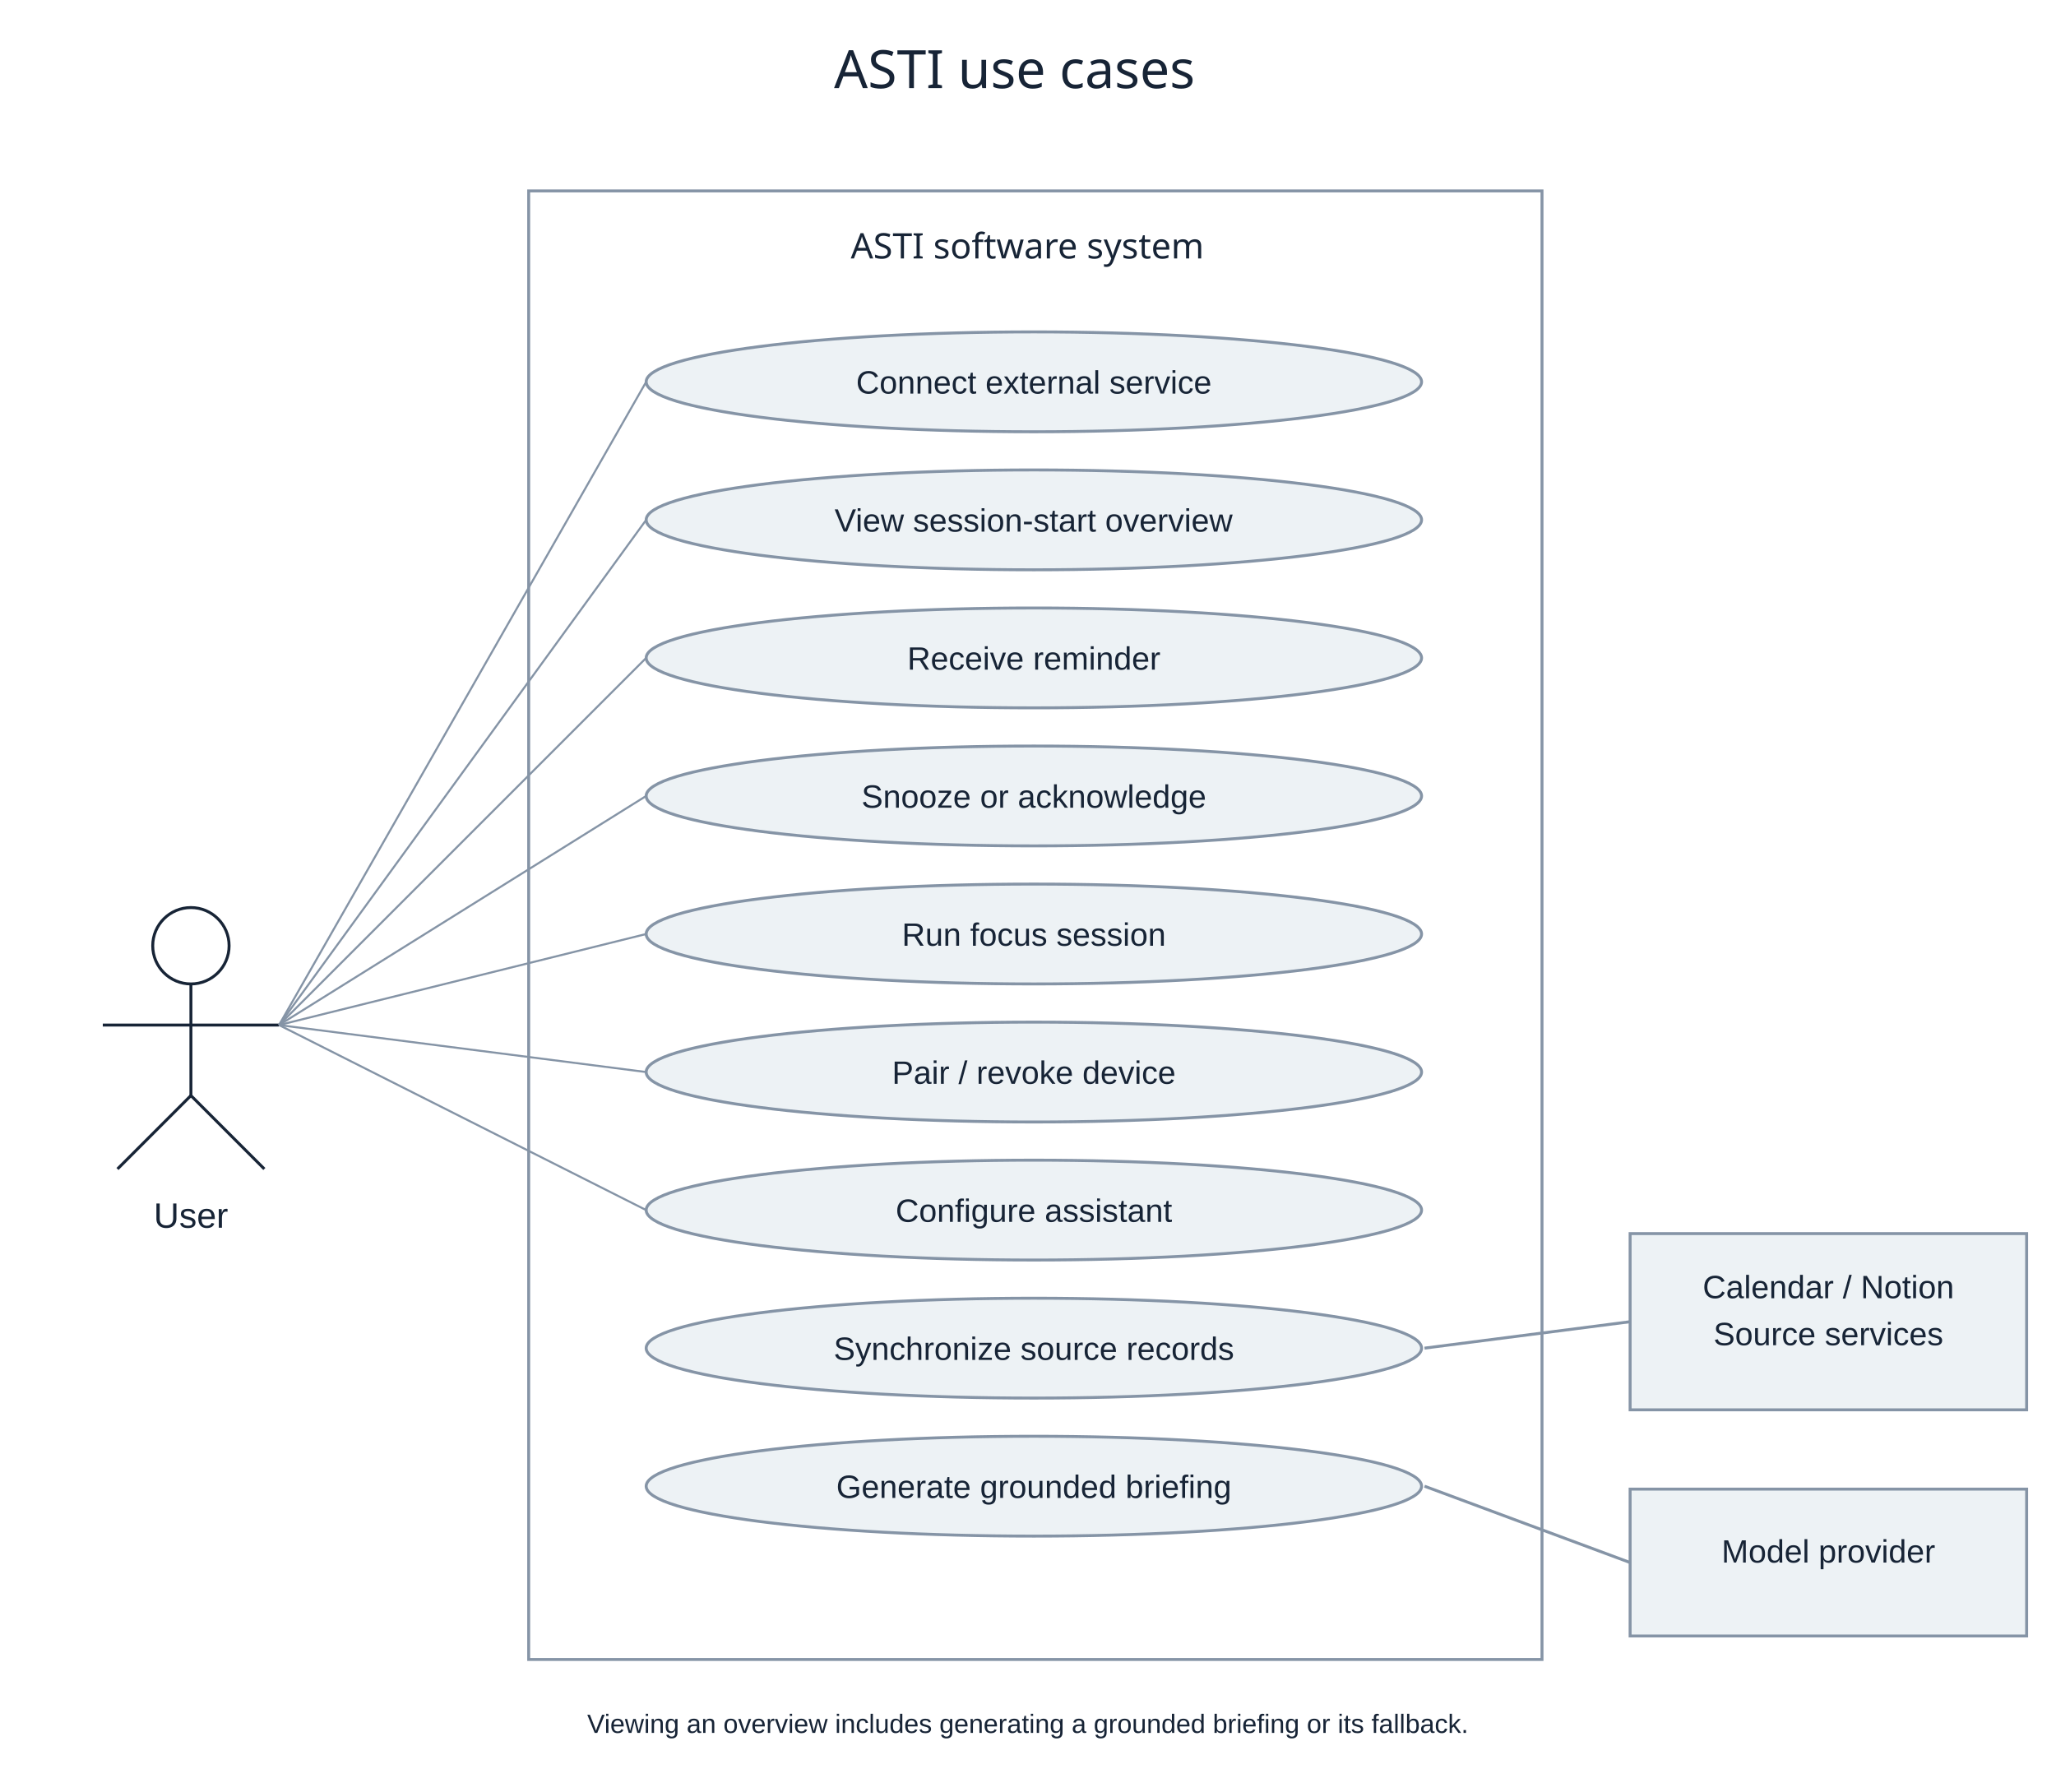
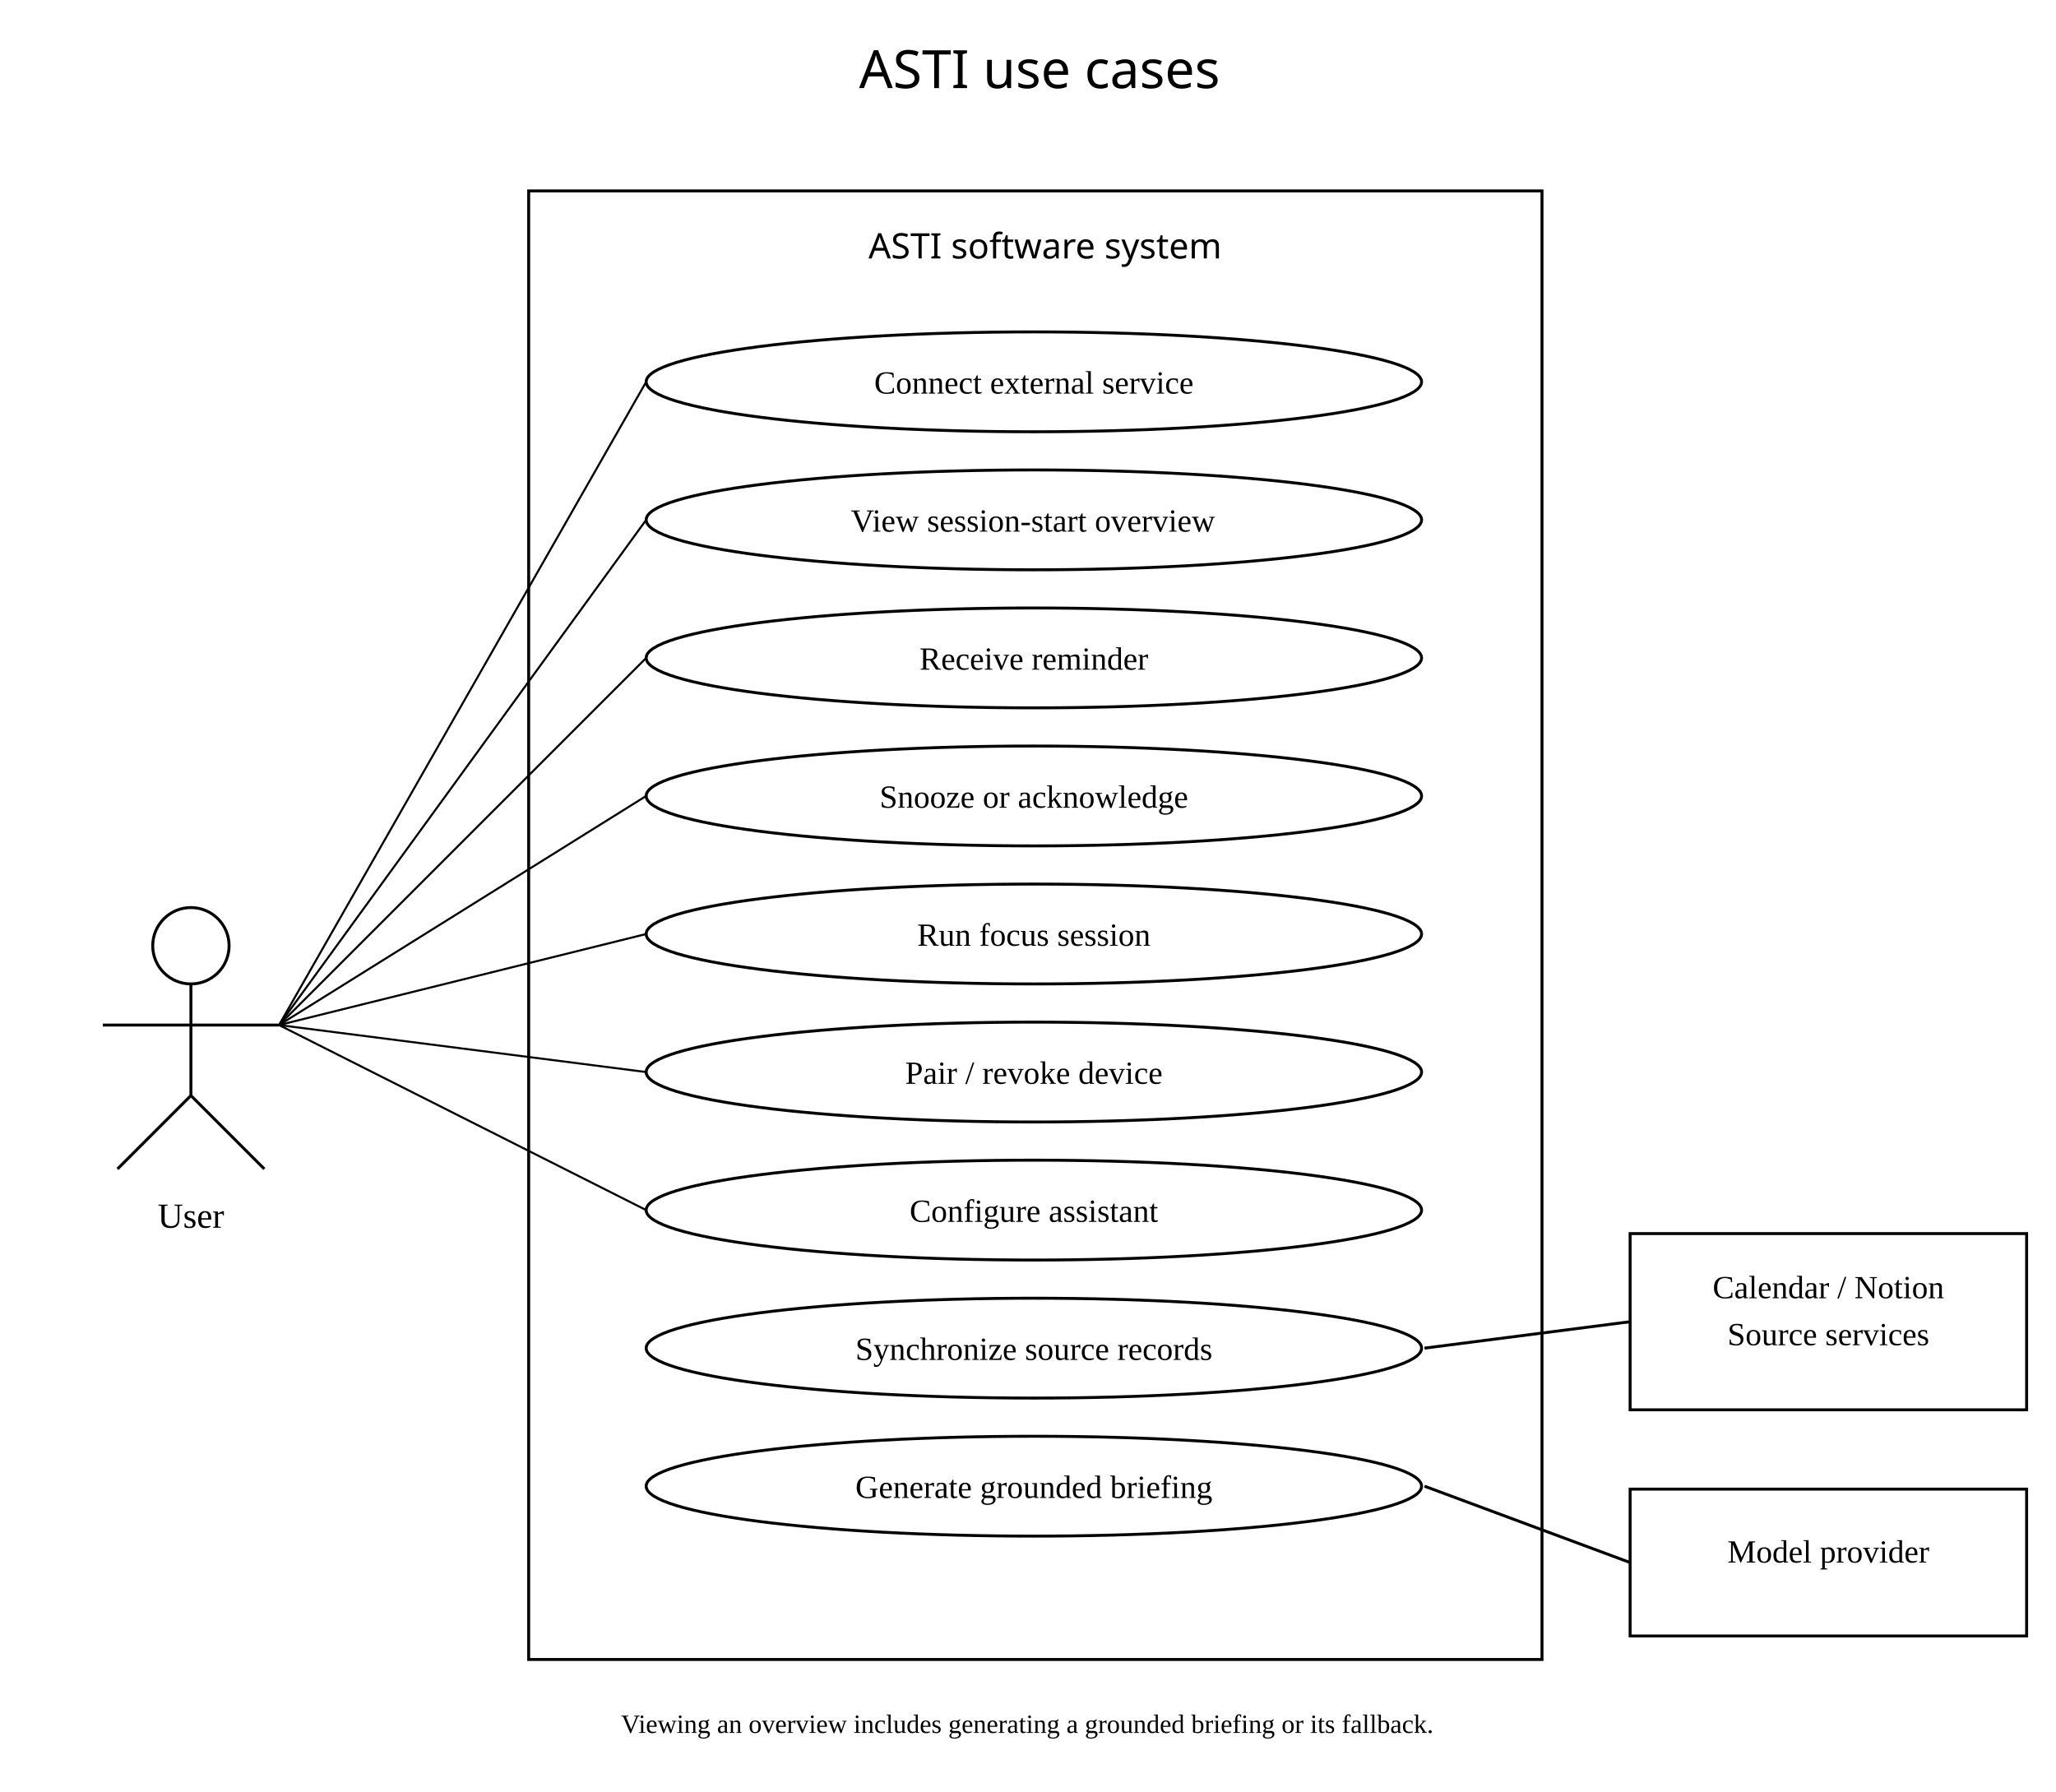
<svg xmlns="http://www.w3.org/2000/svg" width="700" height="610" preserveAspectRatio="xMinYMin meet" viewBox="0 0 700 610" version="1.0" fill-rule="evenodd">
  <clipPath id="clip">
    <rect x="0" y="0" width="700" height="610" />
  </clipPath>
  <g id="group" transform="scale(1,-1) translate(0,-610)" style="clip-path: url(#clip)">
    <g transform="">
-       <text x="283.963" y="580" style="font-family: Arial-Bold; font-size: 18px;fill: rgb(9%,14%,21%); stroke:none;" transform="translate(0,1160) scale(1,-1)">ASTI use cases</text>
-       <rect x="180" y="45" width="345" height="500" style="stroke: rgb(52%,58%,65%); stroke-linecap: butt; stroke-width: 1; fill: rgb(100%,100%,100%); fill-rule: evenodd;" />
-       <text x="289.645" y="522" style="font-family: Arial-Bold; font-size: 12px;fill: rgb(9%,14%,21%); stroke:none;" transform="translate(0,1044) scale(1,-1)">ASTI software system</text>
-       <circle cx="65" cy="288" r="13" style="stroke: rgb(9%,14%,21%); stroke-linecap: butt; stroke-width: 1; fill: none; fill-rule: evenodd;" />
-       <path d="M 65,275 L 65,237 Z" style="stroke: rgb(9%,14%,21%); stroke-linecap: butt; stroke-width: 1;" />
-       <path d="M 35,261 L 95,261 Z" style="stroke: rgb(9%,14%,21%); stroke-linecap: butt; stroke-width: 1;" />
-       <path d="M 65,237 L 40,212 Z" style="stroke: rgb(9%,14%,21%); stroke-linecap: butt; stroke-width: 1;" />
-       <path d="M 65,237 L 90,212 Z" style="stroke: rgb(9%,14%,21%); stroke-linecap: butt; stroke-width: 1;" />
-       <text x="52.332" y="192" style="font-family: Arial; font-size: 12px;fill: rgb(9%,14%,21%); stroke:none;" transform="translate(0,384) scale(1,-1)">User</text>
-       <ellipse cx="352.0" cy="480.0" rx="132.0" ry="17.0" style="stroke: rgb(52%,58%,65%); stroke-linecap: butt; stroke-width: 1; fill: rgb(93%,95%,96%); fill-rule: evenodd;" />
-       <text x="291.47" y="476" style="font-family: Arial; font-size: 11px;fill: rgb(9%,14%,21%); stroke:none;" transform="translate(0,952) scale(1,-1)">Connect external service</text>
-       <path d="M 95,261 L 220,480 Z" style="stroke: rgb(52%,58%,65%); stroke-linecap: butt; stroke-width: 0.7;" />
-       <ellipse cx="352.0" cy="433.0" rx="132.0" ry="17.0" style="stroke: rgb(52%,58%,65%); stroke-linecap: butt; stroke-width: 1; fill: rgb(93%,95%,96%); fill-rule: evenodd;" />
-       <text x="284.144" y="429" style="font-family: Arial; font-size: 11px;fill: rgb(9%,14%,21%); stroke:none;" transform="translate(0,858) scale(1,-1)">View session-start overview</text>
-       <path d="M 95,261 L 220,433 Z" style="stroke: rgb(52%,58%,65%); stroke-linecap: butt; stroke-width: 0.7;" />
-       <ellipse cx="352.0" cy="386.0" rx="132.0" ry="17.0" style="stroke: rgb(52%,58%,65%); stroke-linecap: butt; stroke-width: 1; fill: rgb(93%,95%,96%); fill-rule: evenodd;" />
-       <text x="308.9" y="382" style="font-family: Arial; font-size: 11px;fill: rgb(9%,14%,21%); stroke:none;" transform="translate(0,764) scale(1,-1)">Receive reminder</text>
-       <path d="M 95,261 L 220,386 Z" style="stroke: rgb(52%,58%,65%); stroke-linecap: butt; stroke-width: 0.7;" />
-       <ellipse cx="352.0" cy="339.0" rx="132.0" ry="17.0" style="stroke: rgb(52%,58%,65%); stroke-linecap: butt; stroke-width: 1; fill: rgb(93%,95%,96%); fill-rule: evenodd;" />
-       <text x="293.294" y="335" style="font-family: Arial; font-size: 11px;fill: rgb(9%,14%,21%); stroke:none;" transform="translate(0,670) scale(1,-1)">Snooze or acknowledge</text>
-       <path d="M 95,261 L 220,339 Z" style="stroke: rgb(52%,58%,65%); stroke-linecap: butt; stroke-width: 0.7;" />
-       <ellipse cx="352.0" cy="292.0" rx="132.0" ry="17.0" style="stroke: rgb(52%,58%,65%); stroke-linecap: butt; stroke-width: 1; fill: rgb(93%,95%,96%); fill-rule: evenodd;" />
-       <text x="307.06" y="288" style="font-family: Arial; font-size: 11px;fill: rgb(9%,14%,21%); stroke:none;" transform="translate(0,576) scale(1,-1)">Run focus session</text>
-       <path d="M 95,261 L 220,292 Z" style="stroke: rgb(52%,58%,65%); stroke-linecap: butt; stroke-width: 0.7;" />
-       <ellipse cx="352.0" cy="245.0" rx="132.0" ry="17.0" style="stroke: rgb(52%,58%,65%); stroke-linecap: butt; stroke-width: 1; fill: rgb(93%,95%,96%); fill-rule: evenodd;" />
-       <text x="303.7" y="241" style="font-family: Arial; font-size: 11px;fill: rgb(9%,14%,21%); stroke:none;" transform="translate(0,482) scale(1,-1)">Pair / revoke device</text>
-       <path d="M 95,261 L 220,245 Z" style="stroke: rgb(52%,58%,65%); stroke-linecap: butt; stroke-width: 0.7;" />
-       <ellipse cx="352.0" cy="198.0" rx="132.0" ry="17.0" style="stroke: rgb(52%,58%,65%); stroke-linecap: butt; stroke-width: 1; fill: rgb(93%,95%,96%); fill-rule: evenodd;" />
-       <text x="304.92" y="194" style="font-family: Arial; font-size: 11px;fill: rgb(9%,14%,21%); stroke:none;" transform="translate(0,388) scale(1,-1)">Configure assistant</text>
-       <path d="M 95,261 L 220,198 Z" style="stroke: rgb(52%,58%,65%); stroke-linecap: butt; stroke-width: 0.7;" />
-       <ellipse cx="352.0" cy="151.0" rx="132.0" ry="17.0" style="stroke: rgb(52%,58%,65%); stroke-linecap: butt; stroke-width: 1; fill: rgb(93%,95%,96%); fill-rule: evenodd;" />
-       <text x="283.83" y="147" style="font-family: Arial; font-size: 11px;fill: rgb(9%,14%,21%); stroke:none;" transform="translate(0,294) scale(1,-1)">Synchronize source records</text>
-       <ellipse cx="352.0" cy="104.0" rx="132.0" ry="17.0" style="stroke: rgb(52%,58%,65%); stroke-linecap: butt; stroke-width: 1; fill: rgb(93%,95%,96%); fill-rule: evenodd;" />
-       <text x="284.73" y="100" style="font-family: Arial; font-size: 11px;fill: rgb(9%,14%,21%); stroke:none;" transform="translate(0,200) scale(1,-1)">Generate grounded briefing</text>
-       <rect x="555" y="130" width="135" height="60" rx="5" ry="0" style="stroke: rgb(52%,58%,65%); stroke-linecap: butt; stroke-width: 1; fill: rgb(93%,95%,96%); fill-rule: evenodd;" />
-       <text x="579.698" y="168.0" style="font-family: Arial; font-size: 11px;fill: rgb(9%,14%,21%); stroke:none;" transform="translate(0,336) scale(1,-1)">Calendar / Notion</text>
-       <text x="583.374" y="152.0" style="font-family: Arial; font-size: 11px;fill: rgb(9%,14%,21%); stroke:none;" transform="translate(0,304) scale(1,-1)">Source services</text>
-       <rect x="555" y="53" width="135" height="50" rx="5" ry="0" style="stroke: rgb(52%,58%,65%); stroke-linecap: butt; stroke-width: 1; fill: rgb(93%,95%,96%); fill-rule: evenodd;" />
-       <text x="586.122" y="78.0" style="font-family: Arial; font-size: 11px;fill: rgb(9%,14%,21%); stroke:none;" transform="translate(0,156) scale(1,-1)">Model provider</text>
-       <path d="M 485,151 L 555,160 Z" style="stroke: rgb(52%,58%,65%); stroke-linecap: butt; stroke-width: 1;" />
-       <path d="M 485,104 L 555,78 Z" style="stroke: rgb(52%,58%,65%); stroke-linecap: butt; stroke-width: 1;" />
-       <text x="199.911" y="20" style="font-family: Arial; font-size: 9px;fill: rgb(9%,14%,21%); stroke:none;" transform="translate(0,40) scale(1,-1)">Viewing an overview includes generating a grounded briefing or its fallback.</text>
+       <text x="292.493" y="580" style="font-family: TimesNewRoman-Bold; font-size: 18px;fill: rgb(0%,0%,0%); stroke:none;" transform="translate(0,1160) scale(1,-1)">ASTI use cases</text>
+       <rect x="180" y="45" width="345" height="500" style="stroke: rgb(0%,0%,0%); stroke-linecap: butt; stroke-width: 1; fill: rgb(100%,100%,100%); fill-rule: evenodd;" />
+       <text x="295.674" y="522" style="font-family: TimesNewRoman-Bold; font-size: 12px;fill: rgb(0%,0%,0%); stroke:none;" transform="translate(0,1044) scale(1,-1)">ASTI software system</text>
+       <circle cx="65" cy="288" r="13" style="stroke: rgb(0%,0%,0%); stroke-linecap: butt; stroke-width: 1; fill: none; fill-rule: evenodd;" />
+       <path d="M 65,275 L 65,237 Z" style="stroke: rgb(0%,0%,0%); stroke-linecap: butt; stroke-width: 1;" />
+       <path d="M 35,261 L 95,261 Z" style="stroke: rgb(0%,0%,0%); stroke-linecap: butt; stroke-width: 1;" />
+       <path d="M 65,237 L 40,212 Z" style="stroke: rgb(0%,0%,0%); stroke-linecap: butt; stroke-width: 1;" />
+       <path d="M 65,237 L 90,212 Z" style="stroke: rgb(0%,0%,0%); stroke-linecap: butt; stroke-width: 1;" />
+       <text x="53.671" y="192" style="font-family: TimesNewRoman; font-size: 12px;fill: rgb(0%,0%,0%); stroke:none;" transform="translate(0,384) scale(1,-1)">User</text>
+       <ellipse cx="352.0" cy="480.0" rx="132.0" ry="17.0" style="stroke: rgb(0%,0%,0%); stroke-linecap: butt; stroke-width: 1; fill: rgb(100%,100%,100%); fill-rule: evenodd;" />
+       <text x="297.636" y="476" style="font-family: TimesNewRoman; font-size: 11px;fill: rgb(0%,0%,0%); stroke:none;" transform="translate(0,952) scale(1,-1)">Connect external service</text>
+       <path d="M 95,261 L 220,480 Z" style="stroke: rgb(0%,0%,0%); stroke-linecap: butt; stroke-width: 0.7;" />
+       <ellipse cx="352.0" cy="433.0" rx="132.0" ry="17.0" style="stroke: rgb(0%,0%,0%); stroke-linecap: butt; stroke-width: 1; fill: rgb(100%,100%,100%); fill-rule: evenodd;" />
+       <text x="289.682" y="429" style="font-family: TimesNewRoman; font-size: 11px;fill: rgb(0%,0%,0%); stroke:none;" transform="translate(0,858) scale(1,-1)">View session-start overview</text>
+       <path d="M 95,261 L 220,433 Z" style="stroke: rgb(0%,0%,0%); stroke-linecap: butt; stroke-width: 0.7;" />
+       <ellipse cx="352.0" cy="386.0" rx="132.0" ry="17.0" style="stroke: rgb(0%,0%,0%); stroke-linecap: butt; stroke-width: 1; fill: rgb(100%,100%,100%); fill-rule: evenodd;" />
+       <text x="313.062" y="382" style="font-family: TimesNewRoman; font-size: 11px;fill: rgb(0%,0%,0%); stroke:none;" transform="translate(0,764) scale(1,-1)">Receive reminder</text>
+       <path d="M 95,261 L 220,386 Z" style="stroke: rgb(0%,0%,0%); stroke-linecap: butt; stroke-width: 0.7;" />
+       <ellipse cx="352.0" cy="339.0" rx="132.0" ry="17.0" style="stroke: rgb(0%,0%,0%); stroke-linecap: butt; stroke-width: 1; fill: rgb(100%,100%,100%); fill-rule: evenodd;" />
+       <text x="299.463" y="335" style="font-family: TimesNewRoman; font-size: 11px;fill: rgb(0%,0%,0%); stroke:none;" transform="translate(0,670) scale(1,-1)">Snooze or acknowledge</text>
+       <path d="M 95,261 L 220,339 Z" style="stroke: rgb(0%,0%,0%); stroke-linecap: butt; stroke-width: 0.7;" />
+       <ellipse cx="352.0" cy="292.0" rx="132.0" ry="17.0" style="stroke: rgb(0%,0%,0%); stroke-linecap: butt; stroke-width: 1; fill: rgb(100%,100%,100%); fill-rule: evenodd;" />
+       <text x="312.278" y="288" style="font-family: TimesNewRoman; font-size: 11px;fill: rgb(0%,0%,0%); stroke:none;" transform="translate(0,576) scale(1,-1)">Run focus session</text>
+       <path d="M 95,261 L 220,292 Z" style="stroke: rgb(0%,0%,0%); stroke-linecap: butt; stroke-width: 0.7;" />
+       <ellipse cx="352.0" cy="245.0" rx="132.0" ry="17.0" style="stroke: rgb(0%,0%,0%); stroke-linecap: butt; stroke-width: 1; fill: rgb(100%,100%,100%); fill-rule: evenodd;" />
+       <text x="308.172" y="241" style="font-family: TimesNewRoman; font-size: 11px;fill: rgb(0%,0%,0%); stroke:none;" transform="translate(0,482) scale(1,-1)">Pair / revoke device</text>
+       <path d="M 95,261 L 220,245 Z" style="stroke: rgb(0%,0%,0%); stroke-linecap: butt; stroke-width: 0.7;" />
+       <ellipse cx="352.0" cy="198.0" rx="132.0" ry="17.0" style="stroke: rgb(0%,0%,0%); stroke-linecap: butt; stroke-width: 1; fill: rgb(100%,100%,100%); fill-rule: evenodd;" />
+       <text x="309.687" y="194" style="font-family: TimesNewRoman; font-size: 11px;fill: rgb(0%,0%,0%); stroke:none;" transform="translate(0,388) scale(1,-1)">Configure assistant</text>
+       <path d="M 95,261 L 220,198 Z" style="stroke: rgb(0%,0%,0%); stroke-linecap: butt; stroke-width: 0.7;" />
+       <ellipse cx="352.0" cy="151.0" rx="132.0" ry="17.0" style="stroke: rgb(0%,0%,0%); stroke-linecap: butt; stroke-width: 1; fill: rgb(100%,100%,100%); fill-rule: evenodd;" />
+       <text x="291.218" y="147" style="font-family: TimesNewRoman; font-size: 11px;fill: rgb(0%,0%,0%); stroke:none;" transform="translate(0,294) scale(1,-1)">Synchronize source records</text>
+       <ellipse cx="352.0" cy="104.0" rx="132.0" ry="17.0" style="stroke: rgb(0%,0%,0%); stroke-linecap: butt; stroke-width: 1; fill: rgb(100%,100%,100%); fill-rule: evenodd;" />
+       <text x="291.221" y="100" style="font-family: TimesNewRoman; font-size: 11px;fill: rgb(0%,0%,0%); stroke:none;" transform="translate(0,200) scale(1,-1)">Generate grounded briefing</text>
+       <rect x="555" y="130" width="135" height="60" rx="5" ry="0" style="stroke: rgb(0%,0%,0%); stroke-linecap: butt; stroke-width: 1; fill: rgb(100%,100%,100%); fill-rule: evenodd;" />
+       <text x="583.092" y="168.0" style="font-family: TimesNewRoman; font-size: 11px;fill: rgb(0%,0%,0%); stroke:none;" transform="translate(0,336) scale(1,-1)">Calendar / Notion</text>
+       <text x="588.138" y="152.0" style="font-family: TimesNewRoman; font-size: 11px;fill: rgb(0%,0%,0%); stroke:none;" transform="translate(0,304) scale(1,-1)">Source services</text>
+       <rect x="555" y="53" width="135" height="50" rx="5" ry="0" style="stroke: rgb(0%,0%,0%); stroke-linecap: butt; stroke-width: 1; fill: rgb(100%,100%,100%); fill-rule: evenodd;" />
+       <text x="588.133" y="78.0" style="font-family: TimesNewRoman; font-size: 11px;fill: rgb(0%,0%,0%); stroke:none;" transform="translate(0,156) scale(1,-1)">Model provider</text>
+       <path d="M 485,151 L 555,160 Z" style="stroke: rgb(0%,0%,0%); stroke-linecap: butt; stroke-width: 1;" />
+       <path d="M 485,104 L 555,78 Z" style="stroke: rgb(0%,0%,0%); stroke-linecap: butt; stroke-width: 1;" />
+       <text x="211.421" y="20" style="font-family: TimesNewRoman; font-size: 9px;fill: rgb(0%,0%,0%); stroke:none;" transform="translate(0,40) scale(1,-1)">Viewing an overview includes generating a grounded briefing or its fallback.</text>
    </g>
  </g>
</svg>
